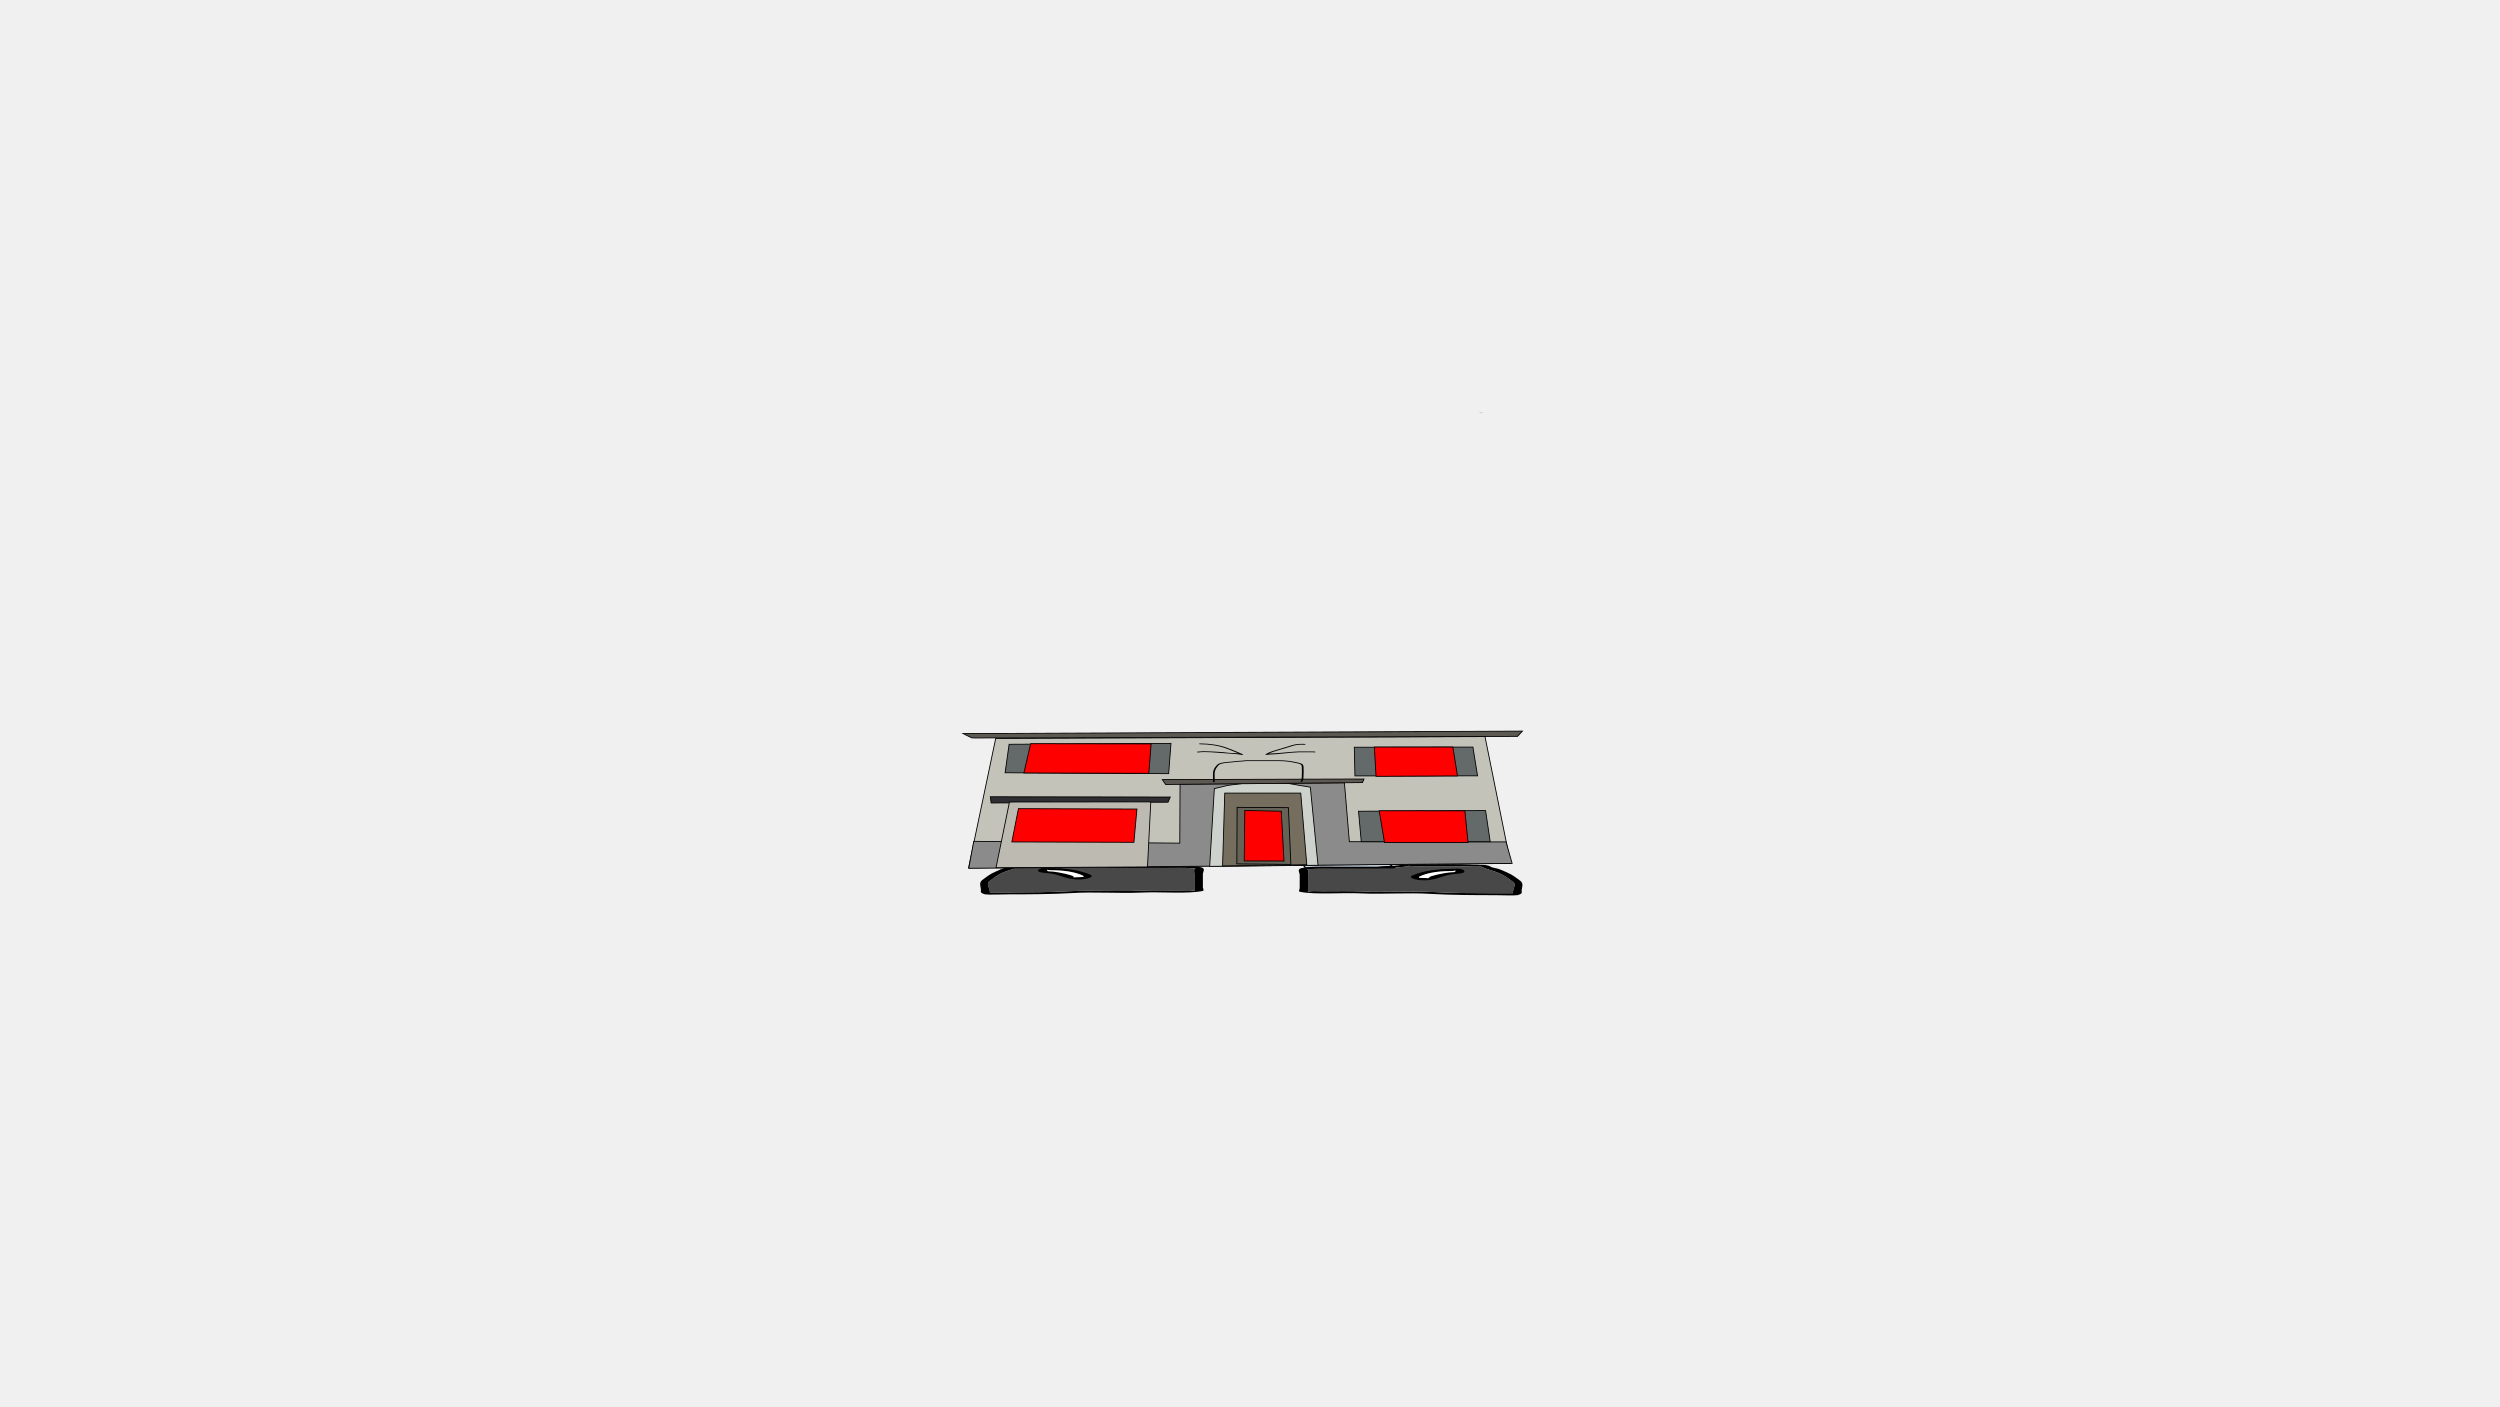
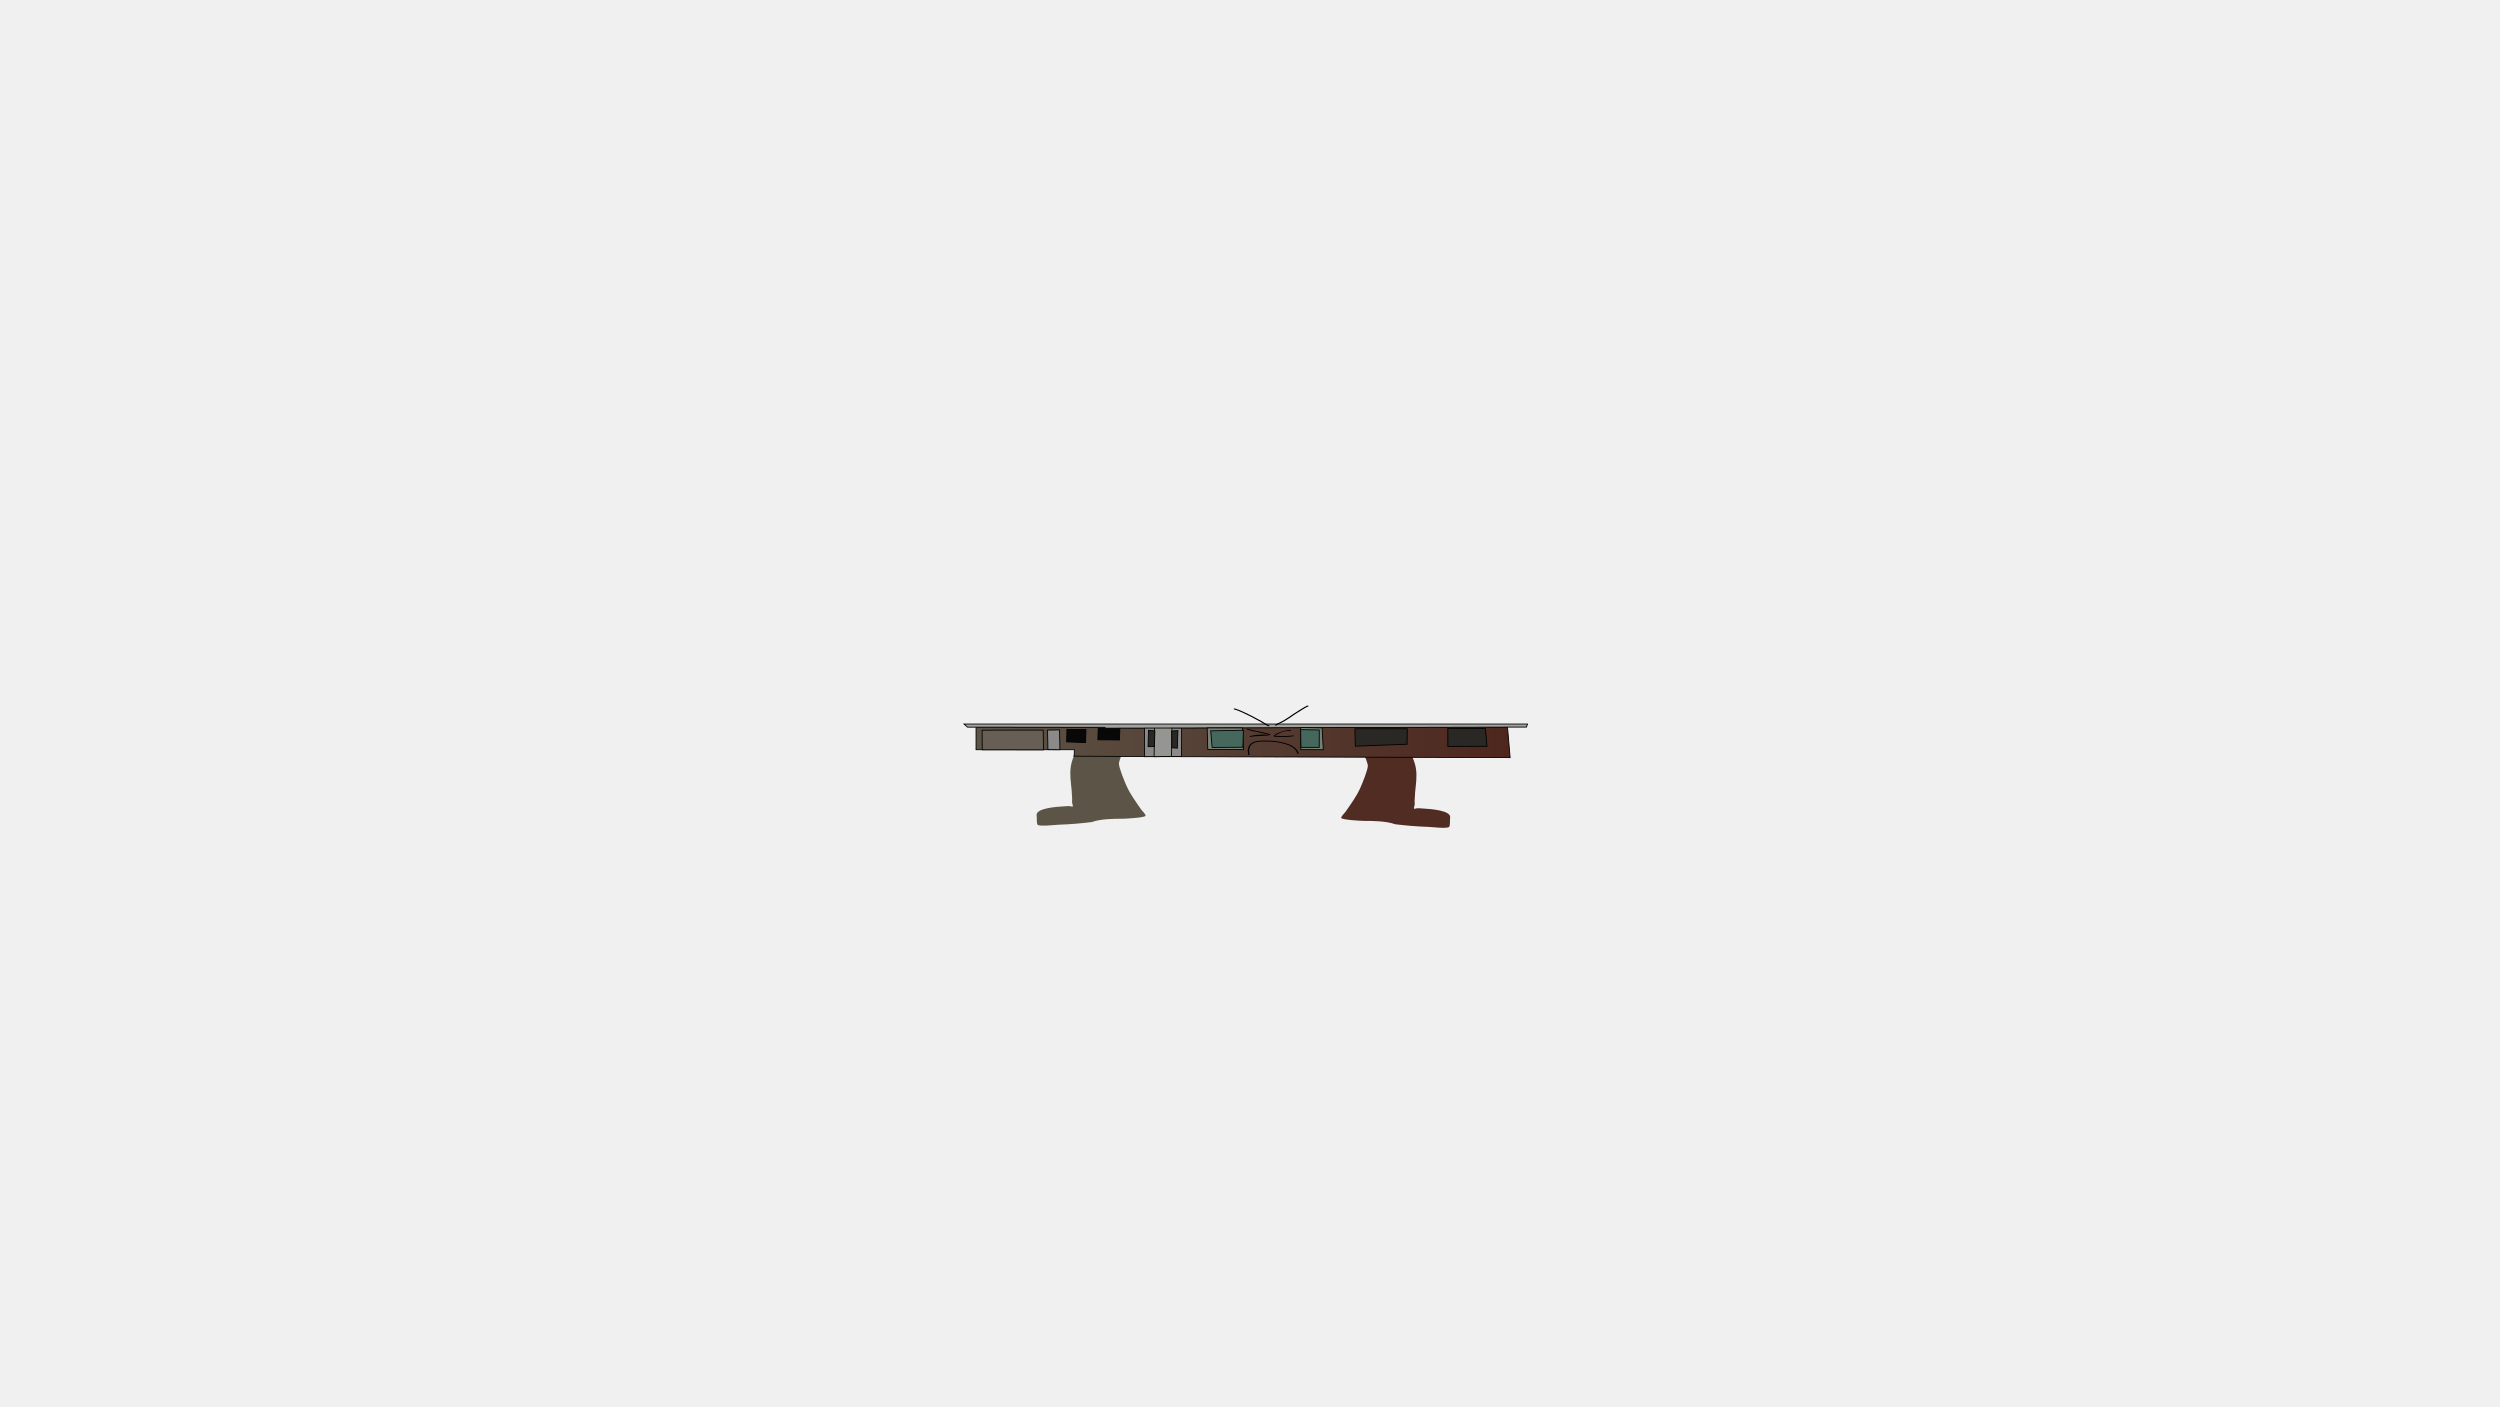
<svg xmlns="http://www.w3.org/2000/svg" version="1.1" width="2878.25" height="1619.58" viewBox="0,0,2878.25,1619.58">
-   <g transform="translate(1117.373,629.8093)">
-     <g data-paper-data="{&quot;isPaintingLayer&quot;:true}" stroke-linejoin="miter" stroke-miterlimit="10" stroke-dasharray="" stroke-dashoffset="0" style="mix-blend-mode: normal">
-       <path d="M583.953,-155.272c1.725,0 3.448,0 5.173,0c0,0.225 0,0.45 0,0.675c-1.705,-0.359 -3.43,-0.584 -5.173,-0.675z" fill="#958c8c" fill-rule="evenodd" stroke="none" stroke-width="1" stroke-linecap="butt" />
-       <path d="M-1117.373,989.77v-1619.58h2878.25v1619.58z" fill="none" fill-rule="nonzero" stroke="#000000" stroke-width="0" stroke-linecap="butt" />
-       <path d="M330.095,246.678c-8.899,0 -17.801,0 -26.701,0c0.234,-0.096 0.486,-0.195 0.756,-0.296c8.396,-0.079 16.794,-0.079 25.189,0c0.27,0.101 0.521,0.2 0.756,0.296z" fill="#4a1205" fill-rule="evenodd" stroke="none" stroke-width="1" stroke-linecap="butt" />
-       <path d="M303.142,246.678c0.083,0 0.169,0 0.252,0c8.899,0 17.801,0 26.701,0c0.305,0.051 0.557,0.13 0.756,0.237c-9.32,0 -18.64,0 -27.96,0c0,-0.039 0,-0.079 0,-0.118c0.169,0 0.252,-0.039 0.252,-0.118z" fill="#922713" fill-rule="evenodd" stroke="none" stroke-width="1" stroke-linecap="butt" />
-       <path d="M328.017,229.784c1.543,0.122 3.067,0.265 4.573,0.43c0,0.047 0,0.096 0,0.143c-1.729,0.095 -3.253,-0.097 -4.573,-0.573z" fill="#786159" fill-rule="evenodd" stroke="none" stroke-width="1" stroke-linecap="butt" />
-       <g fill-rule="nonzero" stroke-width="1.5">
-         <path d="M385.832,369.723l-18.777,-25.385l89.191,0.225l31.921,25.16z" fill="#cedce9" stroke="#000000" stroke-linecap="round" />
-         <path d="M496.651,368.404c-2.414,0.278 -4.787,0.437 -7.136,0.552c0.016,0.043 0.024,0.087 0.024,0.134c0,1.133 -4.914,1.133 -4.914,1.133c-21.706,0 -43.411,0 -65.117,0c-5.585,0 -19.484,-0.514 -23.603,0.164c-2.373,0.39 -4.072,0.352 -7.112,0.403c-0.343,0.006 -0.967,0.018 -1.519,0.026c2.94,0.484 1.519,4.956 1.519,6.206c0,5.287 0,10.575 0,15.862c0,0.944 0,1.888 0,2.832c0,0.378 -0.864,1.454 0,1.133c3.289,-1.221 9.706,-0.564 17.201,-0.567c14.773,-0.004 30.589,-0.369 45.099,0.244c26.495,1.222 54.982,-0.73 81.266,0.631c22.137,1.276 48.636,1.391 71.444,1.391c5.734,0 11.467,0 17.201,0c0.863,0 2.217,-0.027 3.62,-0.056c-1.411,-0.581 0.066,-1.987 0.066,-2.776c0,-2.95 4.289,-8.038 -0.976,-10.688c-4.653,-3.218 -7.596,-6.317 -15.187,-9.526c-5.6,-2.368 -14.318,-4.467 -18.952,-6.819c-2.246,-1.402 -4.257,-0.4 -11.573,-0.724c-16.187,-0.718 -32.422,-0.567 -49.145,-0.567c-6.096,0 -13.751,0.285 -19.658,0c-1.247,-0.06 -3.59,-0.284 -5.347,-0.467c3.213,0.572 -4.118,1.126 -7.199,1.481zM419.507,367.957c16.404,0 32.809,0 49.213,0c0.473,-0.055 0.946,-0.109 1.42,-0.164c6.233,-0.719 11.861,-0.528 17.201,-0.85c7.277,-0.438 11.631,-1.915 19.139,-2.266c4.313,-0.202 16.26,0.447 22.375,0.447c16.579,0 33.141,-0.219 49.145,0.567c8.991,0.441 16.589,-0.419 20.793,2.205c0.62,0.997 5.581,1.62 8.175,2.387c3.965,1.172 7.279,2.907 10.348,4.205c7.606,3.216 10.951,6.524 15.72,9.823c4.262,3.477 1.481,7.788 1.481,11.405c0,2 1.367,3.409 -4.914,5.098c-2.19,0.589 -22.427,0 -25.801,0c-23.525,0 -51.012,-0.144 -73.827,-1.459c-25.065,-1.689 -54.902,0.587 -80.81,-0.607c-20.878,-1.084 -53.104,1.804 -70.201,-1.9c-1.693,-0.367 0,-3.362 0,-3.965c0,-5.287 0,-10.575 0,-15.862c0,-1.768 -3.38,-5.988 1.748,-7.305c8.948,-2.297 25.694,-1.759 38.797,-1.759z" data-paper-data="{&quot;index&quot;:null}" fill="#000000" stroke="none" stroke-linecap="butt" />
-         <path d="M489.446,368.902c2.349,-0.115 4.751,-0.276 7.165,-0.554c3.08,-0.355 10.441,-0.909 7.228,-1.482c1.756,0.183 4.119,0.407 5.366,0.467c5.907,0.285 13.631,0.003 19.726,0.003c16.722,0 33.063,-0.136 49.25,0.582c7.316,0.324 9.342,-0.673 11.588,0.729c4.634,2.352 13.388,4.468 18.989,6.836c7.59,3.209 10.544,6.329 15.197,9.547c5.265,2.65 0.953,7.758 0.953,10.708c0,0.79 -1.486,2.199 -0.075,2.78c-1.402,0.029 -2.759,0.057 -3.621,0.057c-5.734,0 -11.477,0.004 -17.211,0.004c-22.807,0 -49.414,-0.095 -71.551,-1.371c-26.284,-1.361 -55.031,0.58 -81.526,-0.642c-14.509,-0.613 -30.37,-0.261 -45.144,-0.257c-7.494,0.002 -13.918,-0.656 -17.207,0.564c-0.864,0.321 -0.004,-0.757 -0.004,-1.135c0,-0.944 -0.008,-1.893 -0.008,-2.837c0,-5.287 -0.01,-10.606 -0.01,-15.893c0,-1.25 1.436,-5.733 -1.504,-6.217c0.552,-0.008 1.176,-0.02 1.52,-0.026c3.041,-0.051 4.743,-0.014 7.116,-0.405c4.12,-0.678 18.03,-0.169 23.616,-0.169c21.706,0 43.527,-0.023 65.233,-0.023c0,0 4.939,-0.002 4.939,-1.135c0,-0.046 -0.008,-0.091 -0.024,-0.134z" data-paper-data="{&quot;noHover&quot;:false,&quot;origItem&quot;:[&quot;Path&quot;,{&quot;applyMatrix&quot;:true,&quot;segments&quot;:[[[579.60736,595.76373],[0.95609,-0.20262],[0.00646,0.07548]],[[579.61718,596],[0,-0.08208],[0,2]],[[577.61718,598],[0,0],[-8.83333,0]],[[551.11718,598],[8.83333,0],[-2.27308,0]],[[541.51161,598.28885],[1.67648,-1.19621],[-0.96568,0.68904]],[[538.61718,599],[1.23739,-0.09027],[-0.13966,0.01019]],[[537.99901,599.04541],[0.22447,-0.0134],[1.19653,0.85421]],[[538.61718,610],[0,-2.20646],[0,9.33333]],[[538.61718,638],[0,-9.33333],[0,1.66667]],[[538.61718,643],[0,-1.66667],[0,0.66667]],[[538.61718,645],[-0.35177,0.56631],[1.33831,-2.15456]],[[545.61718,644],[-3.04994,0.00386],[6.01206,-0.00761]],[[563.97058,644.43107],[-5.90478,-1.08158],[10.78253,2.15651]],[[597.04254,645.54479],[-10.6965,-2.40266],[9.00888,2.25222]],[[626.11718,648],[-9.28168,0],[2.33333,0]],[[633.11718,648],[-2.33333,0],[0.35109,0]],[[634.59021,647.90091],[-0.5707,0.05184],[-0.57412,-1.02596]],[[634.61718,643],[0,1.39387],[0,-5.20707]],[[634.21982,624.13246],[2.14282,4.67827],[-1.8936,-5.6808]],[[628.03948,607.31672],[3.08887,5.66543],[-2.2791,-4.1802]],[[620.32688,595.27881],[1.8857,4.15235],[-0.91417,-2.47477]],[[615.61718,594],[2.9771,0.57275],[-6.58756,-1.26734]],[[595.61718,593],[6.8054,0],[-2.48058,0]],[[587.61718,593],[2.40395,0.50364],[-0.50743,-0.10631]],[[585.44122,592.1748],[0.71481,0.32365],[1.30749,1.01011]],[[582.51161,594.78885],[1.25365,-0.62682],[-0.98239,0.4912]]],&quot;closed&quot;:true}],&quot;index&quot;:null}" fill="#484848" stroke="none" stroke-linecap="butt" />
-         <path d="M558.342,373.056c0,-0.131 -0.068,-0.351 -0.133,-0.568c-0.253,0.088 -0.631,0.162 -1.116,0.226c-1.456,0.341 -3.665,0.341 -3.665,0.341c-18.719,0 -29.531,3.008 -36.149,6.172c-0.778,0.359 -0.71,0.791 -0.71,1.193c0,0.114 -0.047,0.296 -0.099,0.483c0.049,-0.06 0.173,-0.11 0.425,-0.142c1.112,-0.141 10.775,0.721 11.961,0.225c0.356,-0.149 -1.748,-0.177 -1.632,-0.345c1.427,-2.066 16.565,-5.192 24.006,-6.05c1.93,-0.222 4.103,-0.334 6.263,-0.386c-0.844,-0.303 0.85,-0.767 0.85,-1.15zM516.443,380.997c-0.111,0.403 -0.21,0.788 0.125,0.556c0.229,-0.159 -0.102,-0.381 -0.125,-0.556zM508.487,378.214c7.024,-3.053 16.365,-5.836 30.923,-6.932c1.368,-0.493 4.188,-0.493 4.188,-0.493h2.457c5.564,0 8.508,-0.447 14.484,-0.447c8.3,0 10.224,3.805 5.884,4.919c-2.739,0.703 -7.132,0.934 -10.798,1.356c-10.852,1.251 -14.879,4.846 -26.77,6.634c-12.603,1.896 -26.479,-2.221 -20.368,-5.039z" data-paper-data="{&quot;index&quot;:null}" fill="#000000" stroke="none" stroke-linecap="butt" />
-         <path d="M558.391,372.45c0.065,0.216 0.145,0.439 0.145,0.571c0,0.383 -1.674,0.854 -0.83,1.157c-2.16,0.051 -4.345,0.159 -6.275,0.381c-7.441,0.858 -22.652,3.968 -24.08,6.034c-0.116,0.168 1.755,0.296 1.398,0.445c-1.186,0.496 -10.933,-0.381 -12.044,-0.24c-0.252,0.032 -0.374,0.082 -0.423,0.142c0.052,-0.188 0.09,-0.372 0.09,-0.486c0,-0.401 -0.09,-0.842 0.688,-1.201c6.617,-3.164 17.82,-6.238 36.539,-6.238c0,0 2.219,0.002 3.675,-0.339c0.486,-0.064 0.863,-0.138 1.116,-0.226z" data-paper-data="{&quot;noHover&quot;:false,&quot;origItem&quot;:[&quot;Path&quot;,{&quot;applyMatrix&quot;:true,&quot;segments&quot;:[[[607.563,601.99816],[0.02649,0.38155],[-0.10299,0.15484]],[[607.10872,602.39727],[0.1976,-0.11227],[-0.59254,0.60273]],[[605.61718,603],[0,0],[-7.618,0]],[[590.90604,613.89443],[2.69308,-5.58508],[-0.31682,0.63364]],[[590.61718,616],[0,-0.70843],[0,0.20156]],[[590.57685,616.85325],[0.02106,-0.33136],[0.02013,-0.10671]],[[590.74964,616.60263],[-0.10238,0.05628],[0.45234,-0.24865]],[[595.61718,617],[-0.48256,0.87548],[0.14503,-0.26312]],[[594.95308,616.3906],[-0.04725,0.29671],[0.58086,-3.64773]],[[604.72276,605.71115],[-3.02833,1.51416],[0.78545,-0.39273]],[[607.27135,605.03032],[-0.87898,0.0905],[-0.34365,-0.53523]],[[607.61718,603],[0,0.6759],[0,-0.23192]]],&quot;closed&quot;:true}],&quot;index&quot;:null}" fill="#ffffff" stroke="none" stroke-linecap="butt" />
-         <path d="M158.296,368.783l31.921,-25.16l89.191,-0.225l-18.777,25.385z" data-paper-data="{&quot;index&quot;:null}" fill="#cedce9" stroke="#000000" stroke-linecap="round" />
-         <path d="M149.812,367.464c-3.08,-0.355 -10.412,-0.909 -7.199,-1.481c-1.757,0.183 -4.1,0.407 -5.347,0.467c-5.907,0.285 -13.563,0 -19.658,0c-16.723,0 -32.958,-0.151 -49.145,0.567c-7.316,0.324 -9.327,-0.677 -11.573,0.724c-4.634,2.352 -13.352,4.451 -18.952,6.819c-7.59,3.209 -10.534,6.308 -15.187,9.526c-5.265,2.65 -0.976,7.739 -0.976,10.688c0,0.79 1.477,2.195 0.066,2.776c1.402,0.029 2.757,0.056 3.62,0.056c5.734,0 11.467,0 17.201,0c22.807,0 49.306,-0.115 71.444,-1.391c26.284,-1.361 54.771,0.591 81.266,-0.631c14.509,-0.613 30.326,-0.249 45.099,-0.244c7.494,0.002 13.912,-0.654 17.201,0.567c0.864,0.321 0,-0.755 0,-1.133c0,-0.944 0,-1.888 0,-2.832c0,-5.287 0,-10.575 0,-15.862c0,-1.25 -1.421,-5.722 1.519,-6.206c-0.552,-0.008 -1.176,-0.02 -1.519,-0.026c-3.041,-0.051 -4.739,-0.013 -7.112,-0.403c-4.12,-0.678 -18.018,-0.164 -23.603,-0.164c-21.706,0 -43.411,0 -65.117,0c0,0 -4.914,0 -4.914,-1.133c0,-0.047 0.008,-0.091 0.024,-0.134c-2.349,-0.115 -4.723,-0.274 -7.136,-0.552zM226.956,367.017c13.103,0 29.849,-0.538 38.797,1.759c5.128,1.316 1.748,5.537 1.748,7.305c0,5.287 0,10.575 0,15.862c0,0.604 1.693,3.599 0,3.965c-17.097,3.704 -49.323,0.816 -70.201,1.9c-25.908,1.195 -55.745,-1.082 -80.81,0.607c-22.816,1.315 -50.303,1.459 -73.827,1.459c-3.374,0 -23.611,0.589 -25.801,0c-6.281,-1.689 -4.914,-3.099 -4.914,-5.098c0,-3.617 -2.781,-7.928 1.481,-11.405c4.769,-3.298 8.114,-6.606 15.72,-9.823c3.068,-1.297 6.383,-3.033 10.348,-4.205c2.595,-0.767 7.555,-1.39 8.175,-2.387c4.204,-2.624 11.802,-1.764 20.793,-2.205c16.004,-0.785 32.565,-0.567 49.145,-0.567c6.114,0 18.061,-0.649 22.375,-0.447c7.509,0.351 11.862,1.828 19.139,2.266c5.34,0.322 10.968,0.131 17.201,0.85c0.473,0.055 0.946,0.109 1.42,0.164c16.404,0 32.809,0 49.213,0z" data-paper-data="{&quot;index&quot;:null}" fill="#000000" stroke="none" stroke-linecap="butt" />
-         <path d="M157.017,367.962c-0.016,0.043 -0.024,0.087 -0.024,0.134c0,1.133 4.939,1.135 4.939,1.135c21.706,0 43.527,0.023 65.233,0.023c5.585,0 19.496,-0.509 23.616,0.169c2.373,0.39 4.076,0.354 7.116,0.405c0.343,0.006 0.968,0.018 1.52,0.026c-2.94,0.484 -1.504,4.967 -1.504,6.217c0,5.287 -0.01,10.606 -0.01,15.893c0,0.944 -0.008,1.893 -0.008,2.837c0,0.378 0.861,1.455 -0.004,1.135c-3.289,-1.221 -9.712,-0.562 -17.207,-0.564c-14.773,-0.004 -30.634,-0.356 -45.144,0.257c-26.495,1.222 -55.242,-0.719 -81.526,0.642c-22.137,1.276 -48.744,1.371 -71.551,1.371c-5.734,0 -11.477,-0.004 -17.211,-0.004c-0.863,0 -2.219,-0.028 -3.621,-0.057c1.411,-0.581 -0.075,-1.991 -0.075,-2.78c0,-2.95 -4.312,-8.058 0.953,-10.708c4.653,-3.218 7.607,-6.338 15.197,-9.547c5.6,-2.368 14.355,-4.484 18.989,-6.836c2.246,-1.402 4.273,-0.404 11.588,-0.729c16.187,-0.718 32.528,-0.582 49.25,-0.582c6.095,0 13.819,0.282 19.726,-0.003c1.247,-0.06 3.61,-0.284 5.366,-0.467c-3.213,0.572 4.147,1.126 7.228,1.482c2.414,0.278 4.816,0.439 7.165,0.554z" data-paper-data="{&quot;noHover&quot;:false,&quot;origItem&quot;:[&quot;Path&quot;,{&quot;applyMatrix&quot;:true,&quot;segments&quot;:[[[579.60736,595.76373],[0.95609,-0.20262],[0.00646,0.07548]],[[579.61718,596],[0,-0.08208],[0,2]],[[577.61718,598],[0,0],[-8.83333,0]],[[551.11718,598],[8.83333,0],[-2.27308,0]],[[541.51161,598.28885],[1.67648,-1.19621],[-0.96568,0.68904]],[[538.61718,599],[1.23739,-0.09027],[-0.13966,0.01019]],[[537.99901,599.04541],[0.22447,-0.0134],[1.19653,0.85421]],[[538.61718,610],[0,-2.20646],[0,9.33333]],[[538.61718,638],[0,-9.33333],[0,1.66667]],[[538.61718,643],[0,-1.66667],[0,0.66667]],[[538.61718,645],[-0.35177,0.56631],[1.33831,-2.15456]],[[545.61718,644],[-3.04994,0.00386],[6.01206,-0.00761]],[[563.97058,644.43107],[-5.90478,-1.08158],[10.78253,2.15651]],[[597.04254,645.54479],[-10.6965,-2.40266],[9.00888,2.25222]],[[626.11718,648],[-9.28168,0],[2.33333,0]],[[633.11718,648],[-2.33333,0],[0.35109,0]],[[634.59021,647.90091],[-0.5707,0.05184],[-0.57412,-1.02596]],[[634.61718,643],[0,1.39387],[0,-5.20707]],[[634.21982,624.13246],[2.14282,4.67827],[-1.8936,-5.6808]],[[628.03948,607.31672],[3.08887,5.66543],[-2.2791,-4.1802]],[[620.32688,595.27881],[1.8857,4.15235],[-0.91417,-2.47477]],[[615.61718,594],[2.9771,0.57275],[-6.58756,-1.26734]],[[595.61718,593],[6.8054,0],[-2.48058,0]],[[587.61718,593],[2.40395,0.50364],[-0.50743,-0.10631]],[[585.44122,592.1748],[0.71481,0.32365],[1.30749,1.01011]],[[582.51161,594.78885],[1.25365,-0.62682],[-0.98239,0.4912]]],&quot;closed&quot;:true}],&quot;index&quot;:null}" fill="#484848" stroke="none" stroke-linecap="butt" />
-         <path d="M88.121,372.116c0,0.383 1.694,0.847 0.85,1.15c2.16,0.051 4.332,0.163 6.263,0.386c7.441,0.858 22.579,3.983 24.006,6.05c0.116,0.168 -1.988,0.196 -1.632,0.345c1.186,0.496 10.849,-0.366 11.961,-0.225c0.252,0.032 0.375,0.082 0.425,0.142c-0.052,-0.188 -0.099,-0.369 -0.099,-0.483c0,-0.401 0.069,-0.834 -0.71,-1.193c-6.618,-3.164 -17.43,-6.172 -36.149,-6.172c0,0 -2.209,-0 -3.665,-0.341c-0.486,-0.064 -0.863,-0.138 -1.116,-0.226c-0.065,0.216 -0.133,0.436 -0.133,0.568zM129.894,380.613c0.335,0.232 0.236,-0.153 0.125,-0.556c-0.023,0.175 -0.354,0.397 -0.125,0.556zM137.976,377.274c6.111,2.818 -7.764,6.934 -20.368,5.039c-11.891,-1.789 -15.918,-5.383 -26.77,-6.634c-3.666,-0.423 -8.059,-0.653 -10.798,-1.356c-4.34,-1.114 -2.416,-4.919 5.884,-4.919c5.976,0 8.92,0.447 14.484,0.447h2.457c0,0 2.821,0 4.188,0.493c14.558,1.096 23.899,3.879 30.923,6.932z" data-paper-data="{&quot;index&quot;:null}" fill="#000000" stroke="none" stroke-linecap="butt" />
-         <path d="M88.072,371.51c0.253,0.088 0.631,0.162 1.116,0.226c1.456,0.341 3.675,0.339 3.675,0.339c18.719,0 29.922,3.074 36.539,6.238c0.779,0.359 0.688,0.799 0.688,1.201c0,0.114 0.038,0.298 0.09,0.486c-0.049,-0.06 -0.172,-0.11 -0.423,-0.142c-1.112,-0.141 -10.859,0.736 -12.044,0.24c-0.356,-0.149 1.514,-0.277 1.398,-0.445c-1.427,-2.066 -16.638,-5.176 -24.08,-6.034c-1.93,-0.222 -4.115,-0.33 -6.275,-0.381c0.844,-0.303 -0.83,-0.774 -0.83,-1.157c0,-0.131 0.079,-0.355 0.145,-0.571z" data-paper-data="{&quot;noHover&quot;:false,&quot;origItem&quot;:[&quot;Path&quot;,{&quot;applyMatrix&quot;:true,&quot;segments&quot;:[[[607.563,601.99816],[0.02649,0.38155],[-0.10299,0.15484]],[[607.10872,602.39727],[0.1976,-0.11227],[-0.59254,0.60273]],[[605.61718,603],[0,0],[-7.618,0]],[[590.90604,613.89443],[2.69308,-5.58508],[-0.31682,0.63364]],[[590.61718,616],[0,-0.70843],[0,0.20156]],[[590.57685,616.85325],[0.02106,-0.33136],[0.02013,-0.10671]],[[590.74964,616.60263],[-0.10238,0.05628],[0.45234,-0.24865]],[[595.61718,617],[-0.48256,0.87548],[0.14503,-0.26312]],[[594.95308,616.3906],[-0.04725,0.29671],[0.58086,-3.64773]],[[604.72276,605.71115],[-3.02833,1.51416],[0.78545,-0.39273]],[[607.27135,605.03032],[-0.87898,0.0905],[-0.34365,-0.53523]],[[607.61718,603],[0,0.6759],[0,-0.23192]]],&quot;closed&quot;:true}],&quot;index&quot;:null}" fill="#ffffff" stroke="none" stroke-linecap="butt" />
-       </g>
-       <g fill-rule="nonzero" stroke="#000000" stroke-width="1" stroke-linecap="round">
-         <path d="M-2.284,369.414l31.246,-148.991l563.326,-2.26l29.443,146.024z" fill="#c4c3ba" />
-         <path d="M623.552,364.216l-625.556,5.64l5.684,-31.022l237.228,2.078l0.316,-67.982l189.23,-1.484l5.684,67.759l180.388,0.297z" fill="#8b8b8b" />
-         <path d="M275.328,367.63l5.368,-89.504l15.473,-3.711l20.21,-2.672l29.999,-0.297l19.262,0.742l25.578,4.305l8.842,89.875z" fill="#cdd3cc" />
-         <path d="M290.17,367.111l2.526,-83.827h87.47l6.947,82.305z" fill="#756d5d" />
-         <path d="M306.59,364.699l0.316,-64.976l59.05,0.297l2.842,65.384l-60.314,-0.594z" fill="#656258" />
-         <path d="M315.116,361.396l0.632,-58.111l41.998,0.891l3.158,57.295z" fill="#ff0000" />
-         <path d="M227.409,293.748l-203.677,0.891l-0.947,-7.125l207.15,0.297z" fill="#2f2e33" />
-         <path d="M44.421,227.088l186.348,-1.028l-2.673,34.832l-188.292,-1.028z" fill="#64696a" />
-         <path d="M207.931,226.631l-2.673,33.918l-143.831,-0.457l7.775,-33.69z" fill="#ff0000" />
-         <path d="M451.253,271.17l-226.619,2.17l-3.887,-5.596l232.267,-0.685z" fill="#5c5852" />
-         <path d="M441.838,230.514l136.542,-0.228l5.345,33.119l-141.158,0.114z" fill="#64696a" />
-         <path d="M466.863,263.975l-1.944,-33.69h90.38l5.345,33.233z" fill="#ff0000" />
-         <path d="M446.697,304.175l146.26,-0.799l5.345,35.86h-148.447z" fill="#64696a" />
-         <path d="M569.148,303.718l3.644,36.545l-96.211,-0.114l-6.074,-36.545z" fill="#ff0000" />
-         <path d="M1.396,219.693l-9.961,-4.911l643.919,-2.855l-5.588,6.053l-624.036,1.827z" fill="#5c5852" />
-         <path d="M29.337,369.166l15.473,-75.626l162.704,-0.148l-3.789,74.907z" fill="#bdbab2" />
-         <path d="M55.152,301.207l136.416,0.445l-3.474,38.295l-140.521,-0.445z" fill="#ff0000" />
-       </g>
-       <path d="M343.772,289.801c1.543,0.122 3.067,0.265 4.573,0.43c0,0.047 0,0.096 0,0.143c-1.729,0.095 -3.253,-0.097 -4.573,-0.573z" fill="#786159" fill-rule="evenodd" stroke="none" stroke-width="1" stroke-linecap="butt" />
-       <path d="M279.004,270.386c0.074,-0.294 0.1,-0.591 0.1,-0.887c0.454,-5.933 -1.611,-11.672 3.554,-17.37c1.118,-1.227 2.068,-2.588 4.658,-3.331c4.287,-1.23 9.87,-1.468 14.683,-1.923c1.89,-0.179 3.657,-0.521 5.574,-0.64c3.101,-0.193 6.826,-0.265 9.704,-0.772c12.309,-0.048 24.622,-0.008 36.932,-0.008c7.872,0 14.21,0.802 21.258,2.344c2.464,0.539 4.856,1.011 6.457,2.118c1.336,0.924 1.475,2.467 1.494,3.551c0.043,3.693 0.262,7.301 -0.083,10.994c-0.179,1.912 0.138,3.978 -1.678,5.718c0,0 -0.447,0.42 -1.342,0.21c-0.894,-0.21 -0.447,-0.631 -0.447,-0.631c1.711,-1.574 1.306,-3.596 1.469,-5.339c0.344,-3.678 0.125,-7.269 0.081,-10.947c-0.004,-0.898 -0.088,-2.32 -1.218,-3.08c-1.37,-0.922 -3.509,-1.29 -5.577,-1.743c-6.789,-1.485 -12.825,-2.256 -20.414,-2.256c-12.19,0 -24.386,0.051 -36.575,-0.008c-2.889,0.509 -6.688,0.591 -9.798,0.779c-1.865,0.113 -3.599,0.455 -5.44,0.629c-4.625,0.439 -9.897,0.662 -14.05,1.808c-2.168,0.598 -2.934,1.891 -3.849,2.895c-5.081,5.542 -3.022,11.234 -3.392,17.017c-0.003,0.386 -0.048,0.774 -0.163,1.156l-1.933,-0.133l-0.047,0c0,-0.001 0.001,-0.002 0.001,-0.003l-0.011,-0.001c0,0 0,-0.066 0.053,-0.149z" fill="#000000" fill-rule="nonzero" stroke="none" stroke-width="0.5" stroke-linecap="butt" />
-       <path d="M260.691,235.977c0,-0.47 1,-0.47 1,-0.47l0.654,0.024c4.167,-0.643 9.958,-0.411 14.296,-0.209c4.866,0.229 9.733,0.44 14.535,0.892c3.038,0.286 6.051,0.804 9.148,0.884c2.15,0.056 5.534,0.111 8.196,0.52c-4.486,-1.966 -9.209,-3.724 -13.978,-5.589c-8.189,-3.202 -19.671,-4.981 -30.327,-4.981c0,0 -1,0 -1,-0.47c0,-0.47 1,-0.47 1,-0.47c11.115,0 23.066,1.859 31.606,5.199c5.8,2.268 11.517,4.39 16.859,6.893l0.777,0.365c0.181,0.085 0.293,0.203 0.293,0.332c0,0.26 -0.448,0.47 -1,0.47c-0.119,0 -0.233,-0.01 -0.338,-0.028l-1.875,-0.294l0.072,-0.102c-2.813,-0.269 -5.531,-0.709 -8.458,-0.857c-8.604,-0.437 -17.032,-1.421 -25.707,-1.829c-4.006,-0.19 -9.621,-0.448 -13.465,0.165l-1.287,0.024c0,0 -1,0 -1,-0.47z" fill="#000000" fill-rule="nonzero" stroke="none" stroke-width="0.5" stroke-linecap="butt" />
-       <path d="M396.988,236.117c-0.298,0.449 -1.253,0.308 -1.253,0.308l-1.094,-0.166c-5.478,0.016 -10.957,0.006 -16.436,0.005c-11.855,0.362 -23.674,2.54 -35.551,2.758l0.021,0.046l-1.935,0.195c-0.074,0.008 -0.151,0.013 -0.23,0.013c-0.552,0 -1,-0.21 -1,-0.47c0,-0.128 0.109,-0.244 0.286,-0.329l0.781,-0.375c3.396,-2.243 7.978,-3.437 12.816,-4.926c3.768,-1.159 7.583,-2.28 11.359,-3.428c3.683,-1.119 7.68,-2.566 12.074,-2.996c2.433,-0.238 5.275,-0.096 7.753,-0.096c0,0 1,0 1,0.47c0,0.47 -1,0.47 -1,0.47c-2.338,0 -5.05,-0.148 -7.345,0.077c-4.136,0.405 -7.93,1.813 -11.396,2.865c-3.776,1.146 -7.585,2.266 -11.349,3.425c-4.171,1.283 -8.098,2.321 -11.234,4.054c2.635,-0.503 6.5,-0.485 8.926,-0.65c8.717,-0.593 17.154,-1.776 25.96,-2.042c5.601,-0.001 11.202,-0.009 16.802,0.005l1.389,0.199c0,0 0.954,0.14 0.656,0.589z" fill="#000000" fill-rule="nonzero" stroke="none" stroke-width="0.5" stroke-linecap="butt" />
+   <defs>
+     <linearGradient x1="4.6" y1="224.726" x2="619.466" y2="224.726" gradientUnits="userSpaceOnUse" id="color-1">
+       <stop offset="0" stop-color="#5c5447" />
+       <stop offset="1" stop-color="#4e261e" />
+     </linearGradient>
+   </defs>
+   <g transform="translate(1119.125,629.7898)">
+     <g stroke-miterlimit="10">
+       <path d="M481.041,210.369c-0.004,-0.13 0.053,-0.278 0.223,-0.437c0.601,-0.562 1.403,-0.141 1.403,-0.141c0.355,0.187 0.704,0.382 1.046,0.585c0.102,0 0.205,0 0.307,0.001l1.128,0.155c0,0 0.982,0.138 0.786,0.827c-0.043,0.149 -0.122,0.26 -0.221,0.342c6.267,4.591 10.17,11.751 14.013,17.221c5.411,7.735 9.983,17.541 11.317,26.109c1.44,9.352 -0.086,18.343 -0.976,27.638c0.002,4.316 -0.915,8.786 -0.414,13.084c0.216,1.85 -2.245,6.358 0.15,5.569c2.82,-0.928 5.82,-0.55 8.855,-0.306c9.549,0.533 33.529,2.235 31.737,10.836c-0.391,1.874 0.34,9.297 -1.254,10.472c-2.917,2.151 -20.345,-0.036 -24.389,-0.158c-12.473,-0.377 -25.426,-1.512 -37.648,-2.998c-9.981,-3.653 -24.824,-3.867 -35.954,-3.867c-3.89,-0.01 -26.215,-1.287 -26.145,-3.489c0.067,-2.123 3.746,-5.216 5.091,-7.171c5.951,-8.647 12.541,-17.593 16.648,-26.767c2.519,-5.625 8.991,-21.116 8.972,-26.51c-1.823,-8.444 -7.225,-18.135 -10.974,-26.363c-0.784,-1.725 -8.391,-12.473 -6.582,-13.739c2.128,-1.489 13.248,-0.328 16.424,-0.452c8.915,-0.521 17.623,-0.47 26.457,-0.44z" fill="#502c23" stroke="none" stroke-width="0.5" stroke-linecap="butt" />
+       <path d="M143.726,207.883c8.833,-0.03 17.541,-0.081 26.457,0.44c3.176,0.124 14.296,-1.037 16.424,0.452c1.809,1.266 -5.798,12.014 -6.582,13.739c-3.749,8.228 -9.151,17.919 -10.974,26.363c-0.019,5.394 6.453,20.885 8.972,26.51c4.106,9.174 10.697,18.12 16.648,26.767c1.345,1.955 5.025,5.048 5.091,7.171c0.069,2.202 -22.256,3.479 -26.145,3.489c-11.13,0 -25.972,0.213 -35.954,3.867c-12.221,1.487 -25.174,2.622 -37.648,2.998c-4.044,0.122 -21.472,2.309 -24.389,0.158c-1.595,-1.176 -0.863,-8.598 -1.254,-10.472c-1.792,-8.601 22.188,-10.303 31.737,-10.836c3.035,-0.243 6.035,-0.622 8.855,0.306c2.396,0.789 -0.065,-3.719 0.15,-5.569c0.501,-4.298 -0.416,-8.768 -0.414,-13.084c-0.89,-9.294 -2.416,-18.286 -0.976,-27.638c1.334,-8.568 5.906,-18.374 11.317,-26.109c3.843,-5.47 7.746,-12.63 14.013,-17.221c-0.099,-0.082 -0.178,-0.192 -0.221,-0.342c-0.196,-0.689 0.786,-0.827 0.786,-0.827l1.128,-0.155c0.102,-0 0.205,-0 0.307,-0.001c0.342,-0.203 0.69,-0.398 1.046,-0.585c0,0 0.802,-0.422 1.403,0.141c0.17,0.159 0.228,0.307 0.223,0.437z" fill="#5c5447" stroke="none" stroke-width="0.5" stroke-linecap="butt" />
+       <path d="M117.224,240.781l0.406,-1.864l0.156,-5.593h-113.186v-26.32l148.051,0.439l0.625,0.877l463.188,-1.053l3.002,35.181l-420.947,-1.206z" fill="url(#color-1)" stroke="#000000" stroke-width="1" stroke-linecap="round" />
+       <path d="M198.524,241.397l0.106,-33.479l42.657,0.37l-0.106,32.775z" fill="#8a8a8a" stroke="#000000" stroke-width="1" stroke-linecap="round" />
+       <path d="M209.611,241.434l0.422,-33.886l20.061,0.222l-0.422,33.219z" fill="#959691" stroke="#000000" stroke-width="1" stroke-linecap="round" />
+       <path d="M229.91,211.789l7.074,-0.444l-0.634,20.221l-6.335,-0.444z" fill="#292824" stroke="#000000" stroke-width="1" stroke-linecap="round" />
+       <path d="M209.954,229.713l-7.285,0.148l0.422,-18.813l7.391,0.667z" fill="#292824" stroke="#000000" stroke-width="1" stroke-linecap="round" />
+       <path d="M440.791,209.252h60.263l-0.211,17.776l-59.55,2.296z" fill="#292824" stroke="#000000" stroke-width="1" stroke-linecap="round" />
+       <path d="M592.861,229.417l-45.085,0.148v-20.813l43.211,0.074z" fill="#292824" stroke="#000000" stroke-width="1" stroke-linecap="round" />
+       <path d="M169.673,222.084l-24.813,-0.148l0.422,-13.554l24.918,0.37z" fill="#080808" stroke="#000000" stroke-width="1" stroke-linecap="round" />
+       <path d="M11.69,233.491l-0.106,-22.665l70.294,-0.074l0.317,22.813z" fill="#675f55" stroke="#000000" stroke-width="1" stroke-linecap="round" />
+       <path d="M87.343,233.269l-0.422,-22.517l13.832,-0.222l0.422,22.813z" fill="#8a8a8a" stroke="#000000" stroke-width="1" stroke-linecap="round" />
+       <path d="M130.686,225.14l-21.751,-0.815l0.317,-14.443l21.856,0.296z" fill="#080808" stroke="#000000" stroke-width="1" stroke-linecap="round" />
+       <path d="M-9.234,203.808h648.726l-1.161,3.481l-484.522,1.259l-1.161,-0.963l-157.93,-0.222z" fill="#a2a39e" stroke="#000000" stroke-width="1" stroke-linecap="round" />
+       <path d="M301.27,186.221c0.295,-0.568 1.105,-0.361 1.105,-0.361l1.238,0.317c5.161,1.671 9.89,4.002 14.544,6.27c1.419,0.692 2.869,1.362 4.263,2.078c1.854,0.952 3.642,1.973 5.465,2.953c1.81,0.974 3.679,1.907 5.447,2.918c2.437,1.393 4.635,3.027 7.24,4.273c0.461,0.22 0.957,0.402 1.436,0.603c0,0 0.739,0.311 0.296,0.829c-0.443,0.518 -1.182,0.207 -1.182,0.207c-0.507,-0.214 -1.032,-0.407 -1.52,-0.641c-2.648,-1.267 -4.881,-2.919 -7.358,-4.335c-1.755,-1.003 -3.611,-1.929 -5.407,-2.896c-1.812,-0.975 -3.59,-1.991 -5.434,-2.937c-1.383,-0.71 -2.821,-1.375 -4.229,-2.061c-4.549,-2.217 -9.173,-4.512 -14.218,-6.145l-1.171,-0.299c0,0 -0.81,-0.207 -0.514,-0.775z" fill="#000000" stroke="none" stroke-width="0.5" stroke-linecap="butt" />
+       <path d="M387.359,183.107c0,0.604 -0.862,0.604 -0.862,0.604l0.144,-0.113c-5.162,2.594 -9.6,5.833 -14.442,8.713c-2.054,1.22 -3.816,2.636 -5.742,3.953c-1.058,0.723 -2.204,1.393 -3.302,2.086c-1.284,0.811 -2.532,1.69 -3.879,2.449c-1.801,1.015 -3.799,1.881 -5.702,2.795c-0.4,0.192 -0.784,0.4 -1.178,0.598c-0.428,0.216 -0.902,0.391 -1.287,0.643c-0.231,0.151 -0.356,0.366 -0.534,0.549c0,0 -0.494,0.495 -1.2,0.149c-0.706,-0.347 -0.212,-0.842 -0.212,-0.842c0.239,-0.235 0.419,-0.505 0.717,-0.704c0.451,-0.3 1.002,-0.517 1.505,-0.775c0.868,-0.444 1.771,-0.852 2.658,-1.277c1.387,-0.664 2.844,-1.343 4.153,-2.08c1.321,-0.745 2.545,-1.609 3.805,-2.405c1.084,-0.685 2.218,-1.346 3.262,-2.061c1.951,-1.335 3.74,-2.764 5.82,-4.002c4.878,-2.901 9.351,-6.16 14.553,-8.774l0.859,-0.113c0,0 0.862,0 0.862,0.604z" fill="#000000" stroke="none" stroke-width="0.5" stroke-linecap="butt" />
+       <path d="M311.399,208.212l1.135,25.023l-41.183,-0.227l-0.649,-24.795z" fill="#778074" stroke="#000000" stroke-width="1" stroke-linecap="round" />
+       <path d="M274.756,211.624l37.616,-0.682l-0.55,19.563l-35.414,0.227z" fill="#46685c" stroke="#000000" stroke-width="1" stroke-linecap="round" />
+       <path d="M402.967,208.212l1.459,25.136l-25.942,-0.114l-0.162,-25.478z" fill="#778074" stroke="#000000" stroke-width="1" stroke-linecap="round" />
+       <path d="M378.322,210.259l21.402,0.341v20.018h-21.078z" fill="#46685c" stroke="#000000" stroke-width="1" stroke-linecap="round" />
+       <path d="M318.7,239.521c-0.75,0 -0.75,-0.526 -0.75,-0.526v-0.11c0.005,-1.077 -0.401,-2.14 -0.547,-3.213c-0.007,-8.39 4.277,-12.479 16.575,-12.845c9.494,-0.001 17.078,0.196 25.91,2.779c8.056,1.995 14.339,5.855 16.114,12.023c0,0 0.147,0.516 -0.588,0.619c-0.735,0.103 -0.883,-0.413 -0.883,-0.413c-1.646,-5.831 -7.621,-9.373 -15.182,-11.248c-8.655,-2.528 -16.027,-2.709 -25.339,-2.709c-11.459,0.343 -15.102,3.925 -15.109,11.743c0.149,1.094 0.544,2.164 0.549,3.263v0.11c0,0 0,0.526 -0.75,0.526z" fill="#000000" stroke="none" stroke-width="0.5" stroke-linecap="butt" />
+       <path d="M319.579,217.959c0,-0.526 0.75,-0.526 0.75,-0.526l0.688,0.006c0.344,-0.074 0.688,-0.149 1.032,-0.223c4.708,-0.991 9.279,-1.446 14.242,-1.272c1.461,0.051 2.952,0.087 4.405,0.216c0.238,0.021 0.601,0.027 0.971,0.035c-0.974,-0.288 -2.175,-0.676 -2.333,-0.719c-7.532,-2.061 -15.528,-2.862 -22.871,-5.434c0,0 -0.671,-0.235 -0.335,-0.706c0.335,-0.471 1.006,-0.235 1.006,-0.235c7.296,2.563 15.247,3.355 22.743,5.394c3.164,0.857 3.898,1.456 3.156,1.889c0.004,0.033 -0.025,0.071 -0.095,0.117c-0.014,0.009 -0.062,0.007 -0.136,-0.006c-2.837,1.152 -16.966,1.023 -20.321,1.729c-0.415,0.085 -0.83,0.171 -1.245,0.256l-0.906,0.006c0,0 -0.75,0 -0.75,-0.526z" fill="#000000" stroke="none" stroke-width="0.5" stroke-linecap="butt" />
+       <path d="M370.49,217.309c0.129,0.518 -0.61,0.609 -0.61,0.609l-0.925,0.113c-6.394,0.879 -13.143,0.752 -19.619,0.435c-7.99,-0.359 9.781,-8.785 17.295,-7.488c0,0 0.728,0.128 0.546,0.638c-0.182,0.51 -0.91,0.383 -0.91,0.383c-4.801,-0.857 -9.997,0.883 -13.599,2.998c-0.411,0.241 -3.138,1.739 -4.361,2.329c0.368,0.009 0.827,0.079 1.125,0.09c6.352,0.311 12.977,0.443 19.25,-0.419l0.94,-0.115c0,0 0.739,-0.09 0.868,0.428z" fill="#000000" stroke="none" stroke-width="0.5" stroke-linecap="butt" />
+       <path d="M-1119.125,989.79v-1619.58h2878.25v1619.58z" fill="none" stroke="#000000" stroke-width="0" stroke-linecap="butt" />
    </g>
  </g>
</svg>
